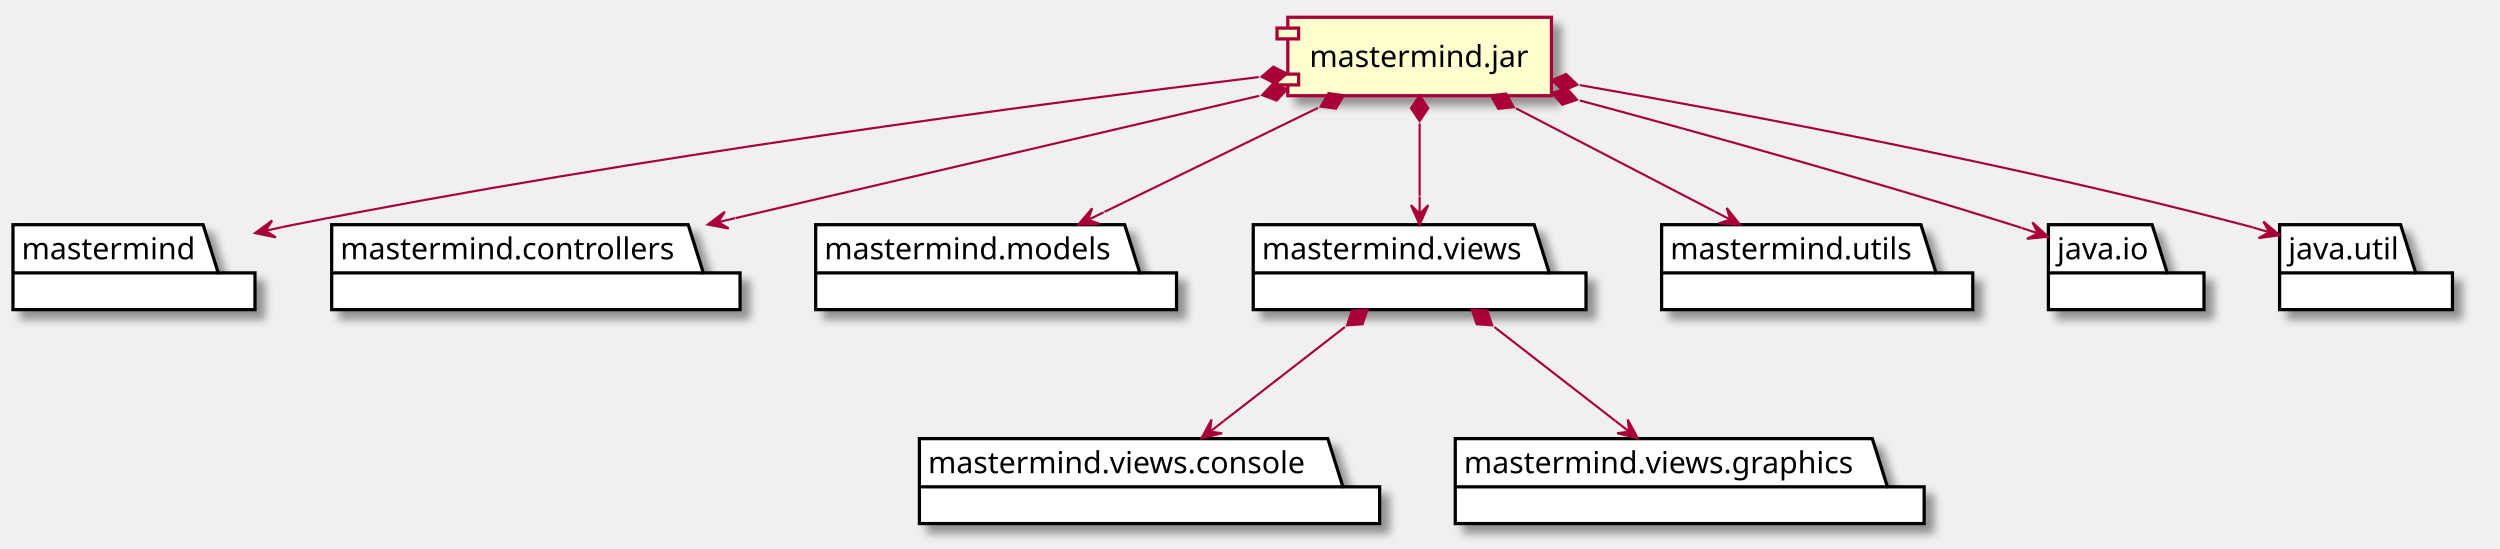
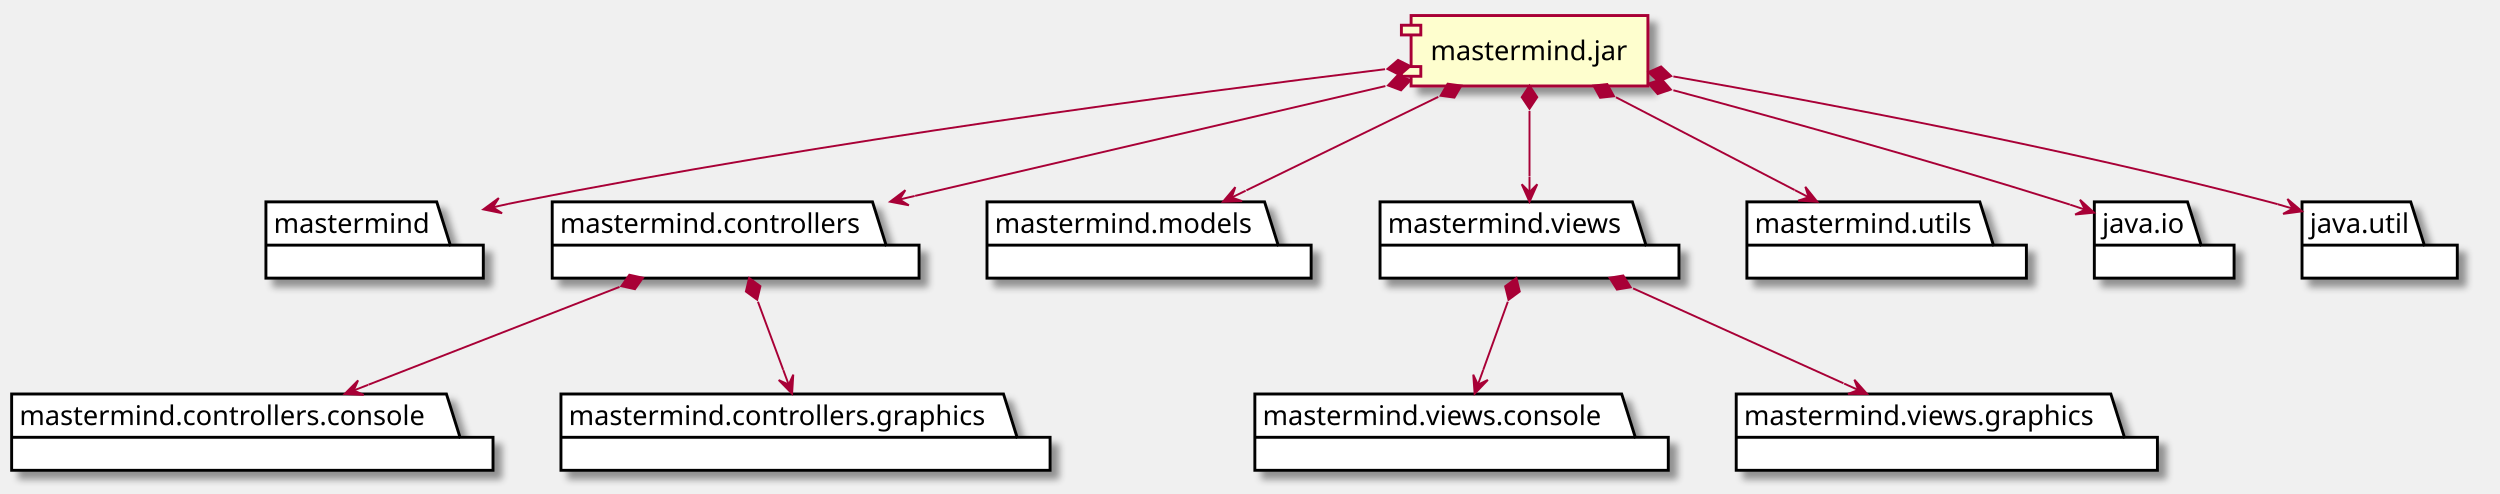
- <svg xmlns="http://www.w3.org/2000/svg" contentScriptType="application/ecmascript" contentStyleType="text/css" height="254px" preserveAspectRatio="none" style="width:1157px;height:254px;" version="1.1" viewBox="0 0 1157 254" width="1157px" zoomAndPan="magnify">
+ <svg xmlns="http://www.w3.org/2000/svg" contentScriptType="application/ecmascript" contentStyleType="text/css" height="254px" preserveAspectRatio="none" style="width:1288px;height:254px;" version="1.1" viewBox="0 0 1288 254" width="1288px" zoomAndPan="magnify">
  <defs>
-     <filter height="300%" id="fhk0h03xvjclm" width="300%" x="-1" y="-1">
+     <filter height="300%" id="f153otnl7sb3bu" width="300%" x="-1" y="-1">
      <feGaussianBlur result="blurOut" stdDeviation="2.0" />
      <feColorMatrix in="blurOut" result="blurOut2" type="matrix" values="0 0 0 0 0 0 0 0 0 0 0 0 0 0 0 0 0 0 .4 0" />
      <feOffset dx="4.0" dy="4.0" in="blurOut2" result="blurOut3" />
      <feBlend in="SourceGraphic" in2="blurOut3" mode="normal" />
    </filter>
  </defs>
  <g>
-     <polygon fill="#FFFFFF" filter="url(#fhk0h03xvjclm)" points="6,104,94,104,101,126.297,118,126.297,118,143.297,6,143.297,6,104" style="stroke: #000000; stroke-width: 1.5;" />
-     <line style="stroke: #000000; stroke-width: 1.5;" x1="6" x2="101" y1="126.297" y2="126.297" />
-     <text fill="#000000" font-family="sans-serif" font-size="14" lengthAdjust="spacingAndGlyphs" textLength="82" x="10" y="119.995">mastermind</text>
-     <polygon fill="#FFFFFF" filter="url(#fhk0h03xvjclm)" points="153.5,104,318.5,104,325.5,126.297,342.5,126.297,342.5,143.297,153.5,143.297,153.5,104" style="stroke: #000000; stroke-width: 1.5;" />
-     <line style="stroke: #000000; stroke-width: 1.5;" x1="153.5" x2="325.5" y1="126.297" y2="126.297" />
-     <text fill="#000000" font-family="sans-serif" font-size="14" lengthAdjust="spacingAndGlyphs" textLength="159" x="157.5" y="119.995">mastermind.controllers</text>
-     <polygon fill="#FFFFFF" filter="url(#fhk0h03xvjclm)" points="377.5,104,520.5,104,527.5,126.297,544.5,126.297,544.5,143.297,377.5,143.297,377.5,104" style="stroke: #000000; stroke-width: 1.5;" />
-     <line style="stroke: #000000; stroke-width: 1.5;" x1="377.5" x2="527.5" y1="126.297" y2="126.297" />
-     <text fill="#000000" font-family="sans-serif" font-size="14" lengthAdjust="spacingAndGlyphs" textLength="137" x="381.5" y="119.995">mastermind.models</text>
-     <polygon fill="#FFFFFF" filter="url(#fhk0h03xvjclm)" points="580,104,710,104,717,126.297,734,126.297,734,143.297,580,143.297,580,104" style="stroke: #000000; stroke-width: 1.5;" />
-     <line style="stroke: #000000; stroke-width: 1.5;" x1="580" x2="717" y1="126.297" y2="126.297" />
-     <text fill="#000000" font-family="sans-serif" font-size="14" lengthAdjust="spacingAndGlyphs" textLength="124" x="584" y="119.995">mastermind.views</text>
-     <polygon fill="#FFFFFF" filter="url(#fhk0h03xvjclm)" points="425.5,203,614.5,203,621.5,225.297,638.5,225.297,638.5,242.297,425.5,242.297,425.5,203" style="stroke: #000000; stroke-width: 1.5;" />
-     <line style="stroke: #000000; stroke-width: 1.5;" x1="425.5" x2="621.5" y1="225.297" y2="225.297" />
-     <text fill="#000000" font-family="sans-serif" font-size="14" lengthAdjust="spacingAndGlyphs" textLength="183" x="429.5" y="218.995">mastermind.views.console</text>
-     <polygon fill="#FFFFFF" filter="url(#fhk0h03xvjclm)" points="673.5,203,866.5,203,873.5,225.297,890.5,225.297,890.5,242.297,673.5,242.297,673.5,203" style="stroke: #000000; stroke-width: 1.5;" />
-     <line style="stroke: #000000; stroke-width: 1.5;" x1="673.5" x2="873.5" y1="225.297" y2="225.297" />
-     <text fill="#000000" font-family="sans-serif" font-size="14" lengthAdjust="spacingAndGlyphs" textLength="187" x="677.5" y="218.995">mastermind.views.graphics</text>
-     <polygon fill="#FFFFFF" filter="url(#fhk0h03xvjclm)" points="769,104,889,104,896,126.297,913,126.297,913,143.297,769,143.297,769,104" style="stroke: #000000; stroke-width: 1.5;" />
-     <line style="stroke: #000000; stroke-width: 1.5;" x1="769" x2="896" y1="126.297" y2="126.297" />
-     <text fill="#000000" font-family="sans-serif" font-size="14" lengthAdjust="spacingAndGlyphs" textLength="114" x="773" y="119.995">mastermind.utils</text>
-     <polygon fill="#FFFFFF" filter="url(#fhk0h03xvjclm)" points="948,104,996,104,1003,126.297,1020,126.297,1020,143.297,948,143.297,948,104" style="stroke: #000000; stroke-width: 1.5;" />
-     <line style="stroke: #000000; stroke-width: 1.5;" x1="948" x2="1003" y1="126.297" y2="126.297" />
-     <text fill="#000000" font-family="sans-serif" font-size="14" lengthAdjust="spacingAndGlyphs" textLength="42" x="952" y="119.995">java.io</text>
-     <polygon fill="#FFFFFF" filter="url(#fhk0h03xvjclm)" points="1055,104,1111,104,1118,126.297,1135,126.297,1135,143.297,1055,143.297,1055,104" style="stroke: #000000; stroke-width: 1.5;" />
-     <line style="stroke: #000000; stroke-width: 1.5;" x1="1055" x2="1118" y1="126.297" y2="126.297" />
-     <text fill="#000000" font-family="sans-serif" font-size="14" lengthAdjust="spacingAndGlyphs" textLength="50" x="1059" y="119.995">java.util</text>
-     <rect fill="#FEFECE" filter="url(#fhk0h03xvjclm)" height="36.297" style="stroke: #A80036; stroke-width: 1.5;" width="122" x="596" y="8" />
-     <rect fill="#FEFECE" height="5" style="stroke: #A80036; stroke-width: 1.5;" width="10" x="591" y="13" />
-     <rect fill="#FEFECE" height="5" style="stroke: #A80036; stroke-width: 1.5;" width="10" x="591" y="34.297" />
-     <text fill="#000000" font-family="sans-serif" font-size="14" lengthAdjust="spacingAndGlyphs" textLength="102" x="606" y="30.995">mastermind.jar</text>
-     <path d="M582.57,35.66 C481.11,48.01 293.93,72.67 136,104 C134.26,104.34 132.51,104.7 130.74,105.07 " fill="none" id="jar-mastermind" style="stroke: #A80036; stroke-width: 1.0;" />
-     <polygon fill="#A80036" points="118.03,107.88,127.68,109.849,122.913,106.803,125.958,102.036,118.03,107.88" style="stroke: #A80036; stroke-width: 1.0;" />
-     <line style="stroke: #A80036; stroke-width: 1.0;" x1="122.913" x2="130.73" y1="106.803" y2="105.075" />
-     <polygon fill="#A80036" points="595.71,34.08,589.27,30.835,583.798,35.531,590.238,38.776,595.71,34.08" style="stroke: #A80036; stroke-width: 1.0;" />
-     <path d="M582.75,44.34 C514.71,60.22 413.72,83.81 340.47,100.91 " fill="none" id="jar-mastermind.controllers" style="stroke: #A80036; stroke-width: 1.0;" />
-     <polygon fill="#A80036" points="327.58,103.92,337.254,105.767,332.449,102.782,335.434,97.977,327.58,103.92" style="stroke: #A80036; stroke-width: 1.0;" />
-     <line style="stroke: #A80036; stroke-width: 1.0;" x1="332.449" x2="340.245" y1="102.782" y2="100.96" />
-     <polygon fill="#A80036" points="595.77,41.3,589.017,38.77,584.085,44.03,590.837,46.56,595.77,41.3" style="stroke: #A80036; stroke-width: 1.0;" />
-     <path d="M610.01,49.9 C580.17,64.43 541.58,83.24 511.15,98.06 " fill="none" id="jar-mastermind.models" style="stroke: #A80036; stroke-width: 1.0;" />
-     <polygon fill="#A80036" points="499.08,103.94,508.923,103.599,503.576,101.752,505.423,96.406,499.08,103.94" style="stroke: #A80036; stroke-width: 1.0;" />
-     <line style="stroke: #A80036; stroke-width: 1.0;" x1="503.576" x2="510.77" y1="101.752" y2="98.25" />
-     <polygon fill="#A80036" points="621.96,44.07,614.814,43.105,611.175,49.331,618.321,50.295,621.96,44.07" style="stroke: #A80036; stroke-width: 1.0;" />
-     <path d="M657,57.15 C657,67.82 657,79.86 657,90.66 " fill="none" id="jar-mastermind.views" style="stroke: #A80036; stroke-width: 1.0;" />
-     <polygon fill="#A80036" points="657,103.94,661,94.94,657,98.94,653,94.94,657,103.94" style="stroke: #A80036; stroke-width: 1.0;" />
-     <line style="stroke: #A80036; stroke-width: 1.0;" x1="657" x2="657" y1="98.94" y2="90.94" />
-     <polygon fill="#A80036" points="657,44.07,653,50.07,657,56.07,661,50.07,657,44.07" style="stroke: #A80036; stroke-width: 1.0;" />
-     <path d="M622.42,151.34 C604.94,164.9 583.79,181.31 566.35,194.85 " fill="none" id="mastermind.views-mastermind.views.console" style="stroke: #A80036; stroke-width: 1.0;" />
-     <polygon fill="#A80036" points="556.03,202.85,565.592,200.492,559.98,199.785,560.688,194.172,556.03,202.85" style="stroke: #A80036; stroke-width: 1.0;" />
-     <line style="stroke: #A80036; stroke-width: 1.0;" x1="559.98" x2="566.3" y1="199.785" y2="194.885" />
-     <polygon fill="#A80036" points="632.9,143.2,625.708,143.719,623.42,150.557,630.612,150.039,632.9,143.2" style="stroke: #A80036; stroke-width: 1.0;" />
-     <path d="M691.58,151.34 C709.06,164.9 730.21,181.31 747.65,194.85 " fill="none" id="mastermind.views-mastermind.views.graphics" style="stroke: #A80036; stroke-width: 1.0;" />
-     <polygon fill="#A80036" points="757.97,202.85,753.312,194.172,754.02,199.785,748.408,200.492,757.97,202.85" style="stroke: #A80036; stroke-width: 1.0;" />
-     <line style="stroke: #A80036; stroke-width: 1.0;" x1="754.02" x2="747.7" y1="199.785" y2="194.885" />
-     <polygon fill="#A80036" points="681.1,143.2,683.388,150.039,690.58,150.557,688.292,143.719,681.1,143.2" style="stroke: #A80036; stroke-width: 1.0;" />
-     <path d="M701.53,50.11 C729.38,64.57 765.22,83.17 793.59,97.89 " fill="none" id="jar-mastermind.utils" style="stroke: #A80036; stroke-width: 1.0;" />
-     <polygon fill="#A80036" points="805.25,103.94,799.106,96.243,800.812,101.636,795.419,103.343,805.25,103.94" style="stroke: #A80036; stroke-width: 1.0;" />
-     <line style="stroke: #A80036; stroke-width: 1.0;" x1="800.812" x2="793.705" y1="101.636" y2="97.955" />
-     <polygon fill="#A80036" points="689.9,44.07,693.385,50.383,700.553,49.594,697.068,43.281,689.9,44.07" style="stroke: #A80036; stroke-width: 1.0;" />
-     <path d="M731.13,46.5 C786.47,61.38 863.8,82.85 931,104 C932.46,104.46 933.93,104.93 935.42,105.41 " fill="none" id="jar-java.io" style="stroke: #A80036; stroke-width: 1.0;" />
-     <polygon fill="#A80036" points="947.89,109.56,940.612,102.924,943.145,107.982,938.088,110.516,947.89,109.56" style="stroke: #A80036; stroke-width: 1.0;" />
-     <line style="stroke: #A80036; stroke-width: 1.0;" x1="943.145" x2="935.555" y1="107.982" y2="105.455" />
-     <polygon fill="#A80036" points="718.26,43.05,723.018,48.469,729.85,46.162,725.092,40.743,718.26,43.05" style="stroke: #A80036; stroke-width: 1.0;" />
-     <path d="M731.12,39.39 C808.31,52.89 932.49,76.31 1038,104 C1039.47,104.39 1040.96,104.79 1042.46,105.2 " fill="none" id="jar-java.util" style="stroke: #A80036; stroke-width: 1.0;" />
-     <polygon fill="#A80036" points="1055,108.88,1047.489,102.509,1050.202,107.473,1045.238,110.186,1055,108.88" style="stroke: #A80036; stroke-width: 1.0;" />
-     <line style="stroke: #A80036; stroke-width: 1.0;" x1="1050.202" x2="1042.52" y1="107.473" y2="105.225" />
-     <polygon fill="#A80036" points="718.2,37.14,723.426,42.109,730.023,39.196,724.797,34.227,718.2,37.14" style="stroke: #A80036; stroke-width: 1.0;" />
+     <polygon fill="#FFFFFF" filter="url(#f153otnl7sb3bu)" points="137,104,225,104,232,126.297,249,126.297,249,143.297,137,143.297,137,104" style="stroke: #000000; stroke-width: 1.5;" />
+     <line style="stroke: #000000; stroke-width: 1.5;" x1="137" x2="232" y1="126.297" y2="126.297" />
+     <text fill="#000000" font-family="sans-serif" font-size="14" lengthAdjust="spacingAndGlyphs" textLength="82" x="141" y="119.995">mastermind</text>
+     <polygon fill="#FFFFFF" filter="url(#f153otnl7sb3bu)" points="284.5,104,449.5,104,456.5,126.297,473.5,126.297,473.5,143.297,284.5,143.297,284.5,104" style="stroke: #000000; stroke-width: 1.5;" />
+     <line style="stroke: #000000; stroke-width: 1.5;" x1="284.5" x2="456.5" y1="126.297" y2="126.297" />
+     <text fill="#000000" font-family="sans-serif" font-size="14" lengthAdjust="spacingAndGlyphs" textLength="159" x="288.5" y="119.995">mastermind.controllers</text>
+     <polygon fill="#FFFFFF" filter="url(#f153otnl7sb3bu)" points="6,203,230,203,237,225.297,254,225.297,254,242.297,6,242.297,6,203" style="stroke: #000000; stroke-width: 1.5;" />
+     <line style="stroke: #000000; stroke-width: 1.5;" x1="6" x2="237" y1="225.297" y2="225.297" />
+     <text fill="#000000" font-family="sans-serif" font-size="14" lengthAdjust="spacingAndGlyphs" textLength="218" x="10" y="218.995">mastermind.controllers.console</text>
+     <polygon fill="#FFFFFF" filter="url(#f153otnl7sb3bu)" points="289,203,517,203,524,225.297,541,225.297,541,242.297,289,242.297,289,203" style="stroke: #000000; stroke-width: 1.5;" />
+     <line style="stroke: #000000; stroke-width: 1.5;" x1="289" x2="524" y1="225.297" y2="225.297" />
+     <text fill="#000000" font-family="sans-serif" font-size="14" lengthAdjust="spacingAndGlyphs" textLength="222" x="293" y="218.995">mastermind.controllers.graphics</text>
+     <polygon fill="#FFFFFF" filter="url(#f153otnl7sb3bu)" points="508.5,104,651.5,104,658.5,126.297,675.5,126.297,675.5,143.297,508.5,143.297,508.5,104" style="stroke: #000000; stroke-width: 1.5;" />
+     <line style="stroke: #000000; stroke-width: 1.5;" x1="508.5" x2="658.5" y1="126.297" y2="126.297" />
+     <text fill="#000000" font-family="sans-serif" font-size="14" lengthAdjust="spacingAndGlyphs" textLength="137" x="512.5" y="119.995">mastermind.models</text>
+     <polygon fill="#FFFFFF" filter="url(#f153otnl7sb3bu)" points="711,104,841,104,848,126.297,865,126.297,865,143.297,711,143.297,711,104" style="stroke: #000000; stroke-width: 1.5;" />
+     <line style="stroke: #000000; stroke-width: 1.5;" x1="711" x2="848" y1="126.297" y2="126.297" />
+     <text fill="#000000" font-family="sans-serif" font-size="14" lengthAdjust="spacingAndGlyphs" textLength="124" x="715" y="119.995">mastermind.views</text>
+     <polygon fill="#FFFFFF" filter="url(#f153otnl7sb3bu)" points="646.5,203,835.5,203,842.5,225.297,859.5,225.297,859.5,242.297,646.5,242.297,646.5,203" style="stroke: #000000; stroke-width: 1.5;" />
+     <line style="stroke: #000000; stroke-width: 1.5;" x1="646.5" x2="842.5" y1="225.297" y2="225.297" />
+     <text fill="#000000" font-family="sans-serif" font-size="14" lengthAdjust="spacingAndGlyphs" textLength="183" x="650.5" y="218.995">mastermind.views.console</text>
+     <polygon fill="#FFFFFF" filter="url(#f153otnl7sb3bu)" points="894.5,203,1087.5,203,1094.5,225.297,1111.5,225.297,1111.5,242.297,894.5,242.297,894.5,203" style="stroke: #000000; stroke-width: 1.5;" />
+     <line style="stroke: #000000; stroke-width: 1.5;" x1="894.5" x2="1094.5" y1="225.297" y2="225.297" />
+     <text fill="#000000" font-family="sans-serif" font-size="14" lengthAdjust="spacingAndGlyphs" textLength="187" x="898.5" y="218.995">mastermind.views.graphics</text>
+     <polygon fill="#FFFFFF" filter="url(#f153otnl7sb3bu)" points="900,104,1020,104,1027,126.297,1044,126.297,1044,143.297,900,143.297,900,104" style="stroke: #000000; stroke-width: 1.5;" />
+     <line style="stroke: #000000; stroke-width: 1.5;" x1="900" x2="1027" y1="126.297" y2="126.297" />
+     <text fill="#000000" font-family="sans-serif" font-size="14" lengthAdjust="spacingAndGlyphs" textLength="114" x="904" y="119.995">mastermind.utils</text>
+     <polygon fill="#FFFFFF" filter="url(#f153otnl7sb3bu)" points="1079,104,1127,104,1134,126.297,1151,126.297,1151,143.297,1079,143.297,1079,104" style="stroke: #000000; stroke-width: 1.5;" />
+     <line style="stroke: #000000; stroke-width: 1.5;" x1="1079" x2="1134" y1="126.297" y2="126.297" />
+     <text fill="#000000" font-family="sans-serif" font-size="14" lengthAdjust="spacingAndGlyphs" textLength="42" x="1083" y="119.995">java.io</text>
+     <polygon fill="#FFFFFF" filter="url(#f153otnl7sb3bu)" points="1186,104,1242,104,1249,126.297,1266,126.297,1266,143.297,1186,143.297,1186,104" style="stroke: #000000; stroke-width: 1.5;" />
+     <line style="stroke: #000000; stroke-width: 1.5;" x1="1186" x2="1249" y1="126.297" y2="126.297" />
+     <text fill="#000000" font-family="sans-serif" font-size="14" lengthAdjust="spacingAndGlyphs" textLength="50" x="1190" y="119.995">java.util</text>
+     <rect fill="#FEFECE" filter="url(#f153otnl7sb3bu)" height="36.297" style="stroke: #A80036; stroke-width: 1.5;" width="122" x="727" y="8" />
+     <rect fill="#FEFECE" height="5" style="stroke: #A80036; stroke-width: 1.5;" width="10" x="722" y="13" />
+     <rect fill="#FEFECE" height="5" style="stroke: #A80036; stroke-width: 1.5;" width="10" x="722" y="34.297" />
+     <text fill="#000000" font-family="sans-serif" font-size="14" lengthAdjust="spacingAndGlyphs" textLength="102" x="737" y="30.995">mastermind.jar</text>
+     <path d="M713.57,35.66 C612.11,48.01 424.93,72.67 267,104 C265.26,104.34 263.51,104.7 261.74,105.07 " fill="none" id="jar-mastermind" style="stroke: #A80036; stroke-width: 1.0;" />
+     <polygon fill="#A80036" points="249.03,107.88,258.68,109.849,253.913,106.803,256.958,102.036,249.03,107.88" style="stroke: #A80036; stroke-width: 1.0;" />
+     <line style="stroke: #A80036; stroke-width: 1.0;" x1="253.913" x2="261.73" y1="106.803" y2="105.075" />
+     <polygon fill="#A80036" points="726.71,34.08,720.27,30.835,714.798,35.531,721.238,38.776,726.71,34.08" style="stroke: #A80036; stroke-width: 1.0;" />
+     <path d="M713.75,44.34 C645.71,60.22 544.72,83.81 471.47,100.91 " fill="none" id="jar-mastermind.controllers" style="stroke: #A80036; stroke-width: 1.0;" />
+     <polygon fill="#A80036" points="458.58,103.92,468.254,105.767,463.449,102.782,466.434,97.977,458.58,103.92" style="stroke: #A80036; stroke-width: 1.0;" />
+     <line style="stroke: #A80036; stroke-width: 1.0;" x1="463.449" x2="471.245" y1="102.782" y2="100.96" />
+     <polygon fill="#A80036" points="726.77,41.3,720.017,38.77,715.085,44.03,721.837,46.56,726.77,41.3" style="stroke: #A80036; stroke-width: 1.0;" />
+     <path d="M319.17,147.81 C280,163.07 229,182.93 189.83,198.19 " fill="none" id="mastermind.controllers-mastermind.controllers.console" style="stroke: #A80036; stroke-width: 1.0;" />
+     <polygon fill="#A80036" points="177.55,202.98,187.388,203.444,182.21,201.167,184.487,195.988,177.55,202.98" style="stroke: #A80036; stroke-width: 1.0;" />
+     <line style="stroke: #A80036; stroke-width: 1.0;" x1="182.21" x2="189.67" y1="201.167" y2="198.26" />
+     <polygon fill="#A80036" points="331.28,143.09,324.238,141.538,320.097,147.442,327.139,148.994,331.28,143.09" style="stroke: #A80036; stroke-width: 1.0;" />
+     <path d="M390.5,155.47 C394.65,166.68 399.35,179.33 403.51,190.54 " fill="none" id="mastermind.controllers-mastermind.controllers.graphics" style="stroke: #A80036; stroke-width: 1.0;" />
+     <polygon fill="#A80036" points="408.08,202.85,408.694,193.02,406.338,198.163,401.195,195.807,408.08,202.85" style="stroke: #A80036; stroke-width: 1.0;" />
+     <line style="stroke: #A80036; stroke-width: 1.0;" x1="406.338" x2="403.555" y1="198.163" y2="190.665" />
+     <polygon fill="#A80036" points="385.94,143.2,384.273,150.216,390.109,154.453,391.775,147.437,385.94,143.2" style="stroke: #A80036; stroke-width: 1.0;" />
+     <path d="M741.01,49.9 C711.17,64.43 672.58,83.24 642.15,98.06 " fill="none" id="jar-mastermind.models" style="stroke: #A80036; stroke-width: 1.0;" />
+     <polygon fill="#A80036" points="630.08,103.94,639.923,103.599,634.576,101.752,636.423,96.406,630.08,103.94" style="stroke: #A80036; stroke-width: 1.0;" />
+     <line style="stroke: #A80036; stroke-width: 1.0;" x1="634.576" x2="641.77" y1="101.752" y2="98.25" />
+     <polygon fill="#A80036" points="752.96,44.07,745.814,43.105,742.175,49.331,749.321,50.295,752.96,44.07" style="stroke: #A80036; stroke-width: 1.0;" />
+     <path d="M788,57.15 C788,67.82 788,79.86 788,90.66 " fill="none" id="jar-mastermind.views" style="stroke: #A80036; stroke-width: 1.0;" />
+     <polygon fill="#A80036" points="788,103.94,792,94.94,788,98.94,784,94.94,788,103.94" style="stroke: #A80036; stroke-width: 1.0;" />
+     <line style="stroke: #A80036; stroke-width: 1.0;" x1="788" x2="788" y1="98.94" y2="90.94" />
+     <polygon fill="#A80036" points="788,44.07,784,50.07,788,56.07,792,50.07,788,44.07" style="stroke: #A80036; stroke-width: 1.0;" />
+     <path d="M776.82,155.47 C772.78,166.68 768.22,179.33 764.17,190.54 " fill="none" id="mastermind.views-mastermind.views.console" style="stroke: #A80036; stroke-width: 1.0;" />
+     <polygon fill="#A80036" points="759.73,202.85,766.548,195.743,761.428,198.147,759.024,193.026,759.73,202.85" style="stroke: #A80036; stroke-width: 1.0;" />
+     <line style="stroke: #A80036; stroke-width: 1.0;" x1="761.428" x2="764.14" y1="198.147" y2="190.625" />
+     <polygon fill="#A80036" points="781.25,143.2,775.45,147.485,777.176,154.487,782.975,150.202,781.25,143.2" style="stroke: #A80036; stroke-width: 1.0;" />
+     <path d="M841.36,148.57 C874.42,163.49 916.73,182.58 949.77,197.48 " fill="none" id="mastermind.views-mastermind.views.graphics" style="stroke: #A80036; stroke-width: 1.0;" />
+     <polygon fill="#A80036" points="961.94,202.98,955.378,195.636,957.381,200.926,952.091,202.929,961.94,202.98" style="stroke: #A80036; stroke-width: 1.0;" />
+     <line style="stroke: #A80036; stroke-width: 1.0;" x1="957.381" x2="950.09" y1="200.926" y2="197.63" />
+     <polygon fill="#A80036" points="829.2,143.09,833.024,149.203,840.138,148.025,836.314,141.911,829.2,143.09" style="stroke: #A80036; stroke-width: 1.0;" />
+     <path d="M832.53,50.11 C860.38,64.57 896.22,83.17 924.59,97.89 " fill="none" id="jar-mastermind.utils" style="stroke: #A80036; stroke-width: 1.0;" />
+     <polygon fill="#A80036" points="936.25,103.94,930.106,96.243,931.812,101.636,926.419,103.343,936.25,103.94" style="stroke: #A80036; stroke-width: 1.0;" />
+     <line style="stroke: #A80036; stroke-width: 1.0;" x1="931.812" x2="924.705" y1="101.636" y2="97.955" />
+     <polygon fill="#A80036" points="820.9,44.07,824.385,50.383,831.553,49.594,828.068,43.281,820.9,44.07" style="stroke: #A80036; stroke-width: 1.0;" />
+     <path d="M862.13,46.5 C917.47,61.38 994.8,82.85 1062,104 C1063.46,104.46 1064.93,104.93 1066.42,105.41 " fill="none" id="jar-java.io" style="stroke: #A80036; stroke-width: 1.0;" />
+     <polygon fill="#A80036" points="1078.89,109.56,1071.612,102.924,1074.146,107.982,1069.088,110.516,1078.89,109.56" style="stroke: #A80036; stroke-width: 1.0;" />
+     <line style="stroke: #A80036; stroke-width: 1.0;" x1="1074.146" x2="1066.555" y1="107.982" y2="105.455" />
+     <polygon fill="#A80036" points="849.26,43.05,854.018,48.469,860.85,46.162,856.092,40.743,849.26,43.05" style="stroke: #A80036; stroke-width: 1.0;" />
+     <path d="M862.12,39.39 C939.31,52.89 1063.49,76.31 1169,104 C1170.47,104.39 1171.96,104.79 1173.46,105.2 " fill="none" id="jar-java.util" style="stroke: #A80036; stroke-width: 1.0;" />
+     <polygon fill="#A80036" points="1186,108.88,1178.489,102.509,1181.202,107.473,1176.238,110.186,1186,108.88" style="stroke: #A80036; stroke-width: 1.0;" />
+     <line style="stroke: #A80036; stroke-width: 1.0;" x1="1181.202" x2="1173.52" y1="107.473" y2="105.225" />
+     <polygon fill="#A80036" points="849.2,37.14,854.426,42.109,861.023,39.196,855.797,34.227,849.2,37.14" style="stroke: #A80036; stroke-width: 1.0;" />
  </g>
</svg>
